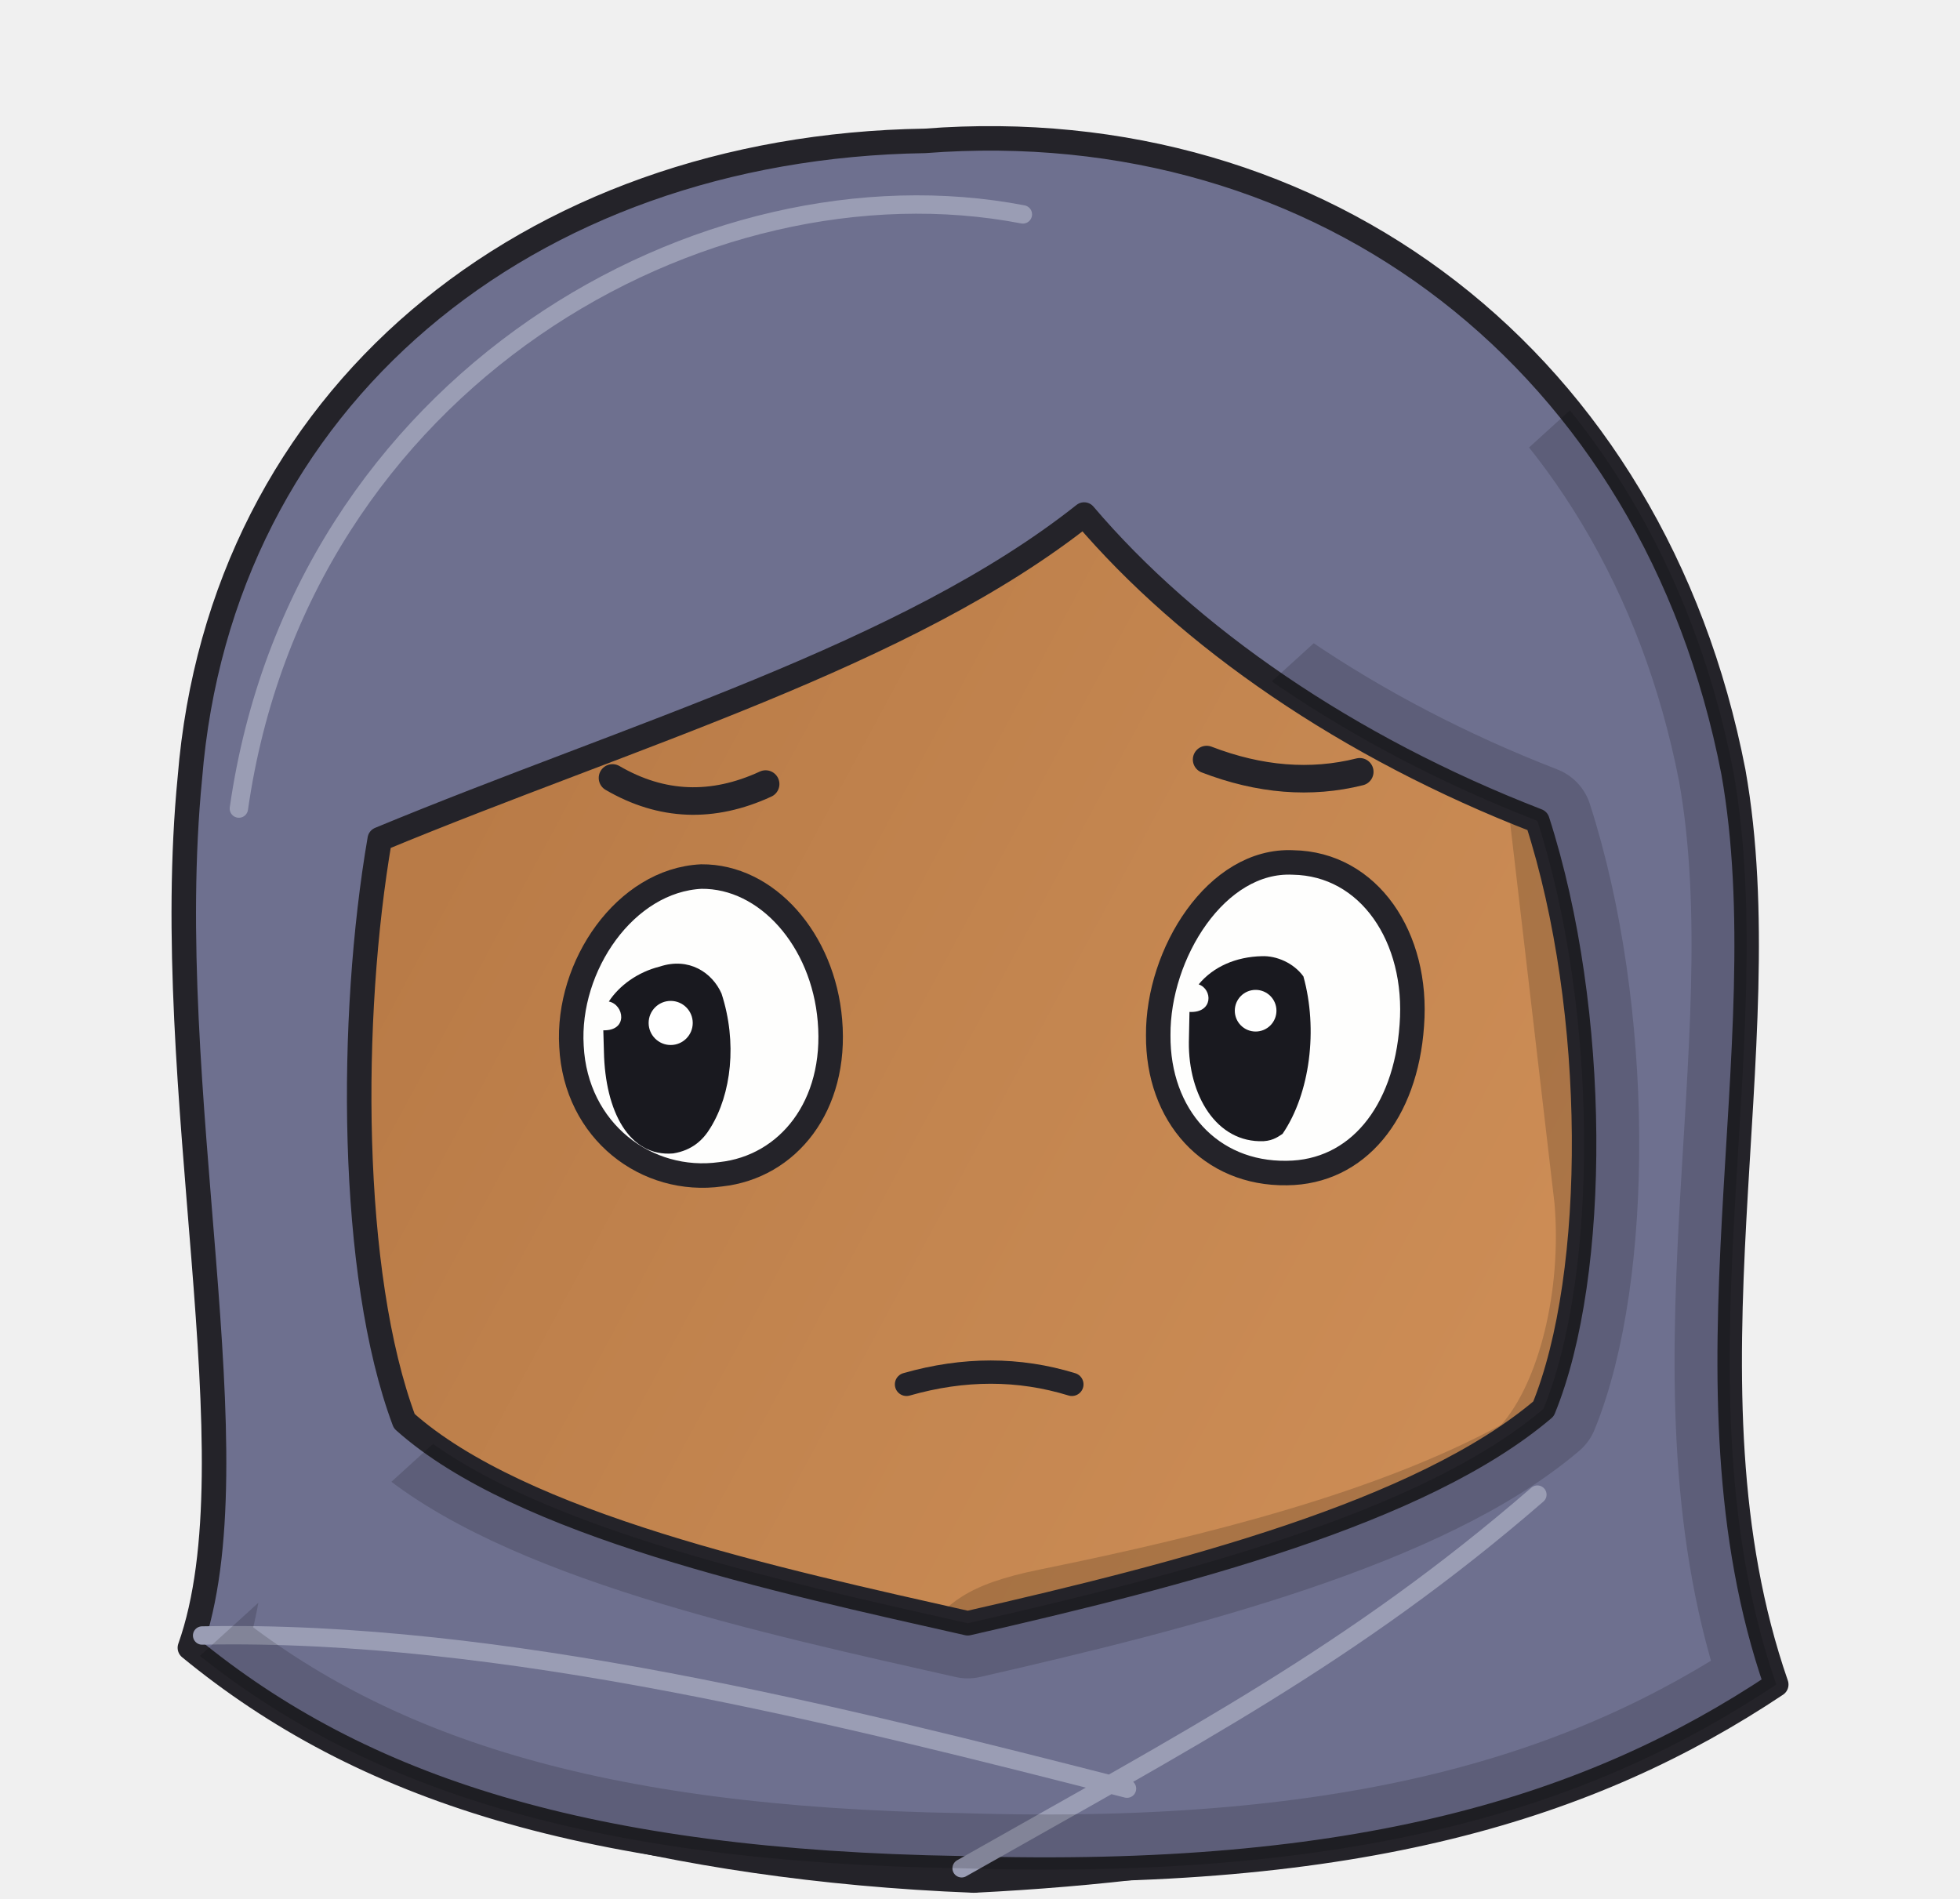
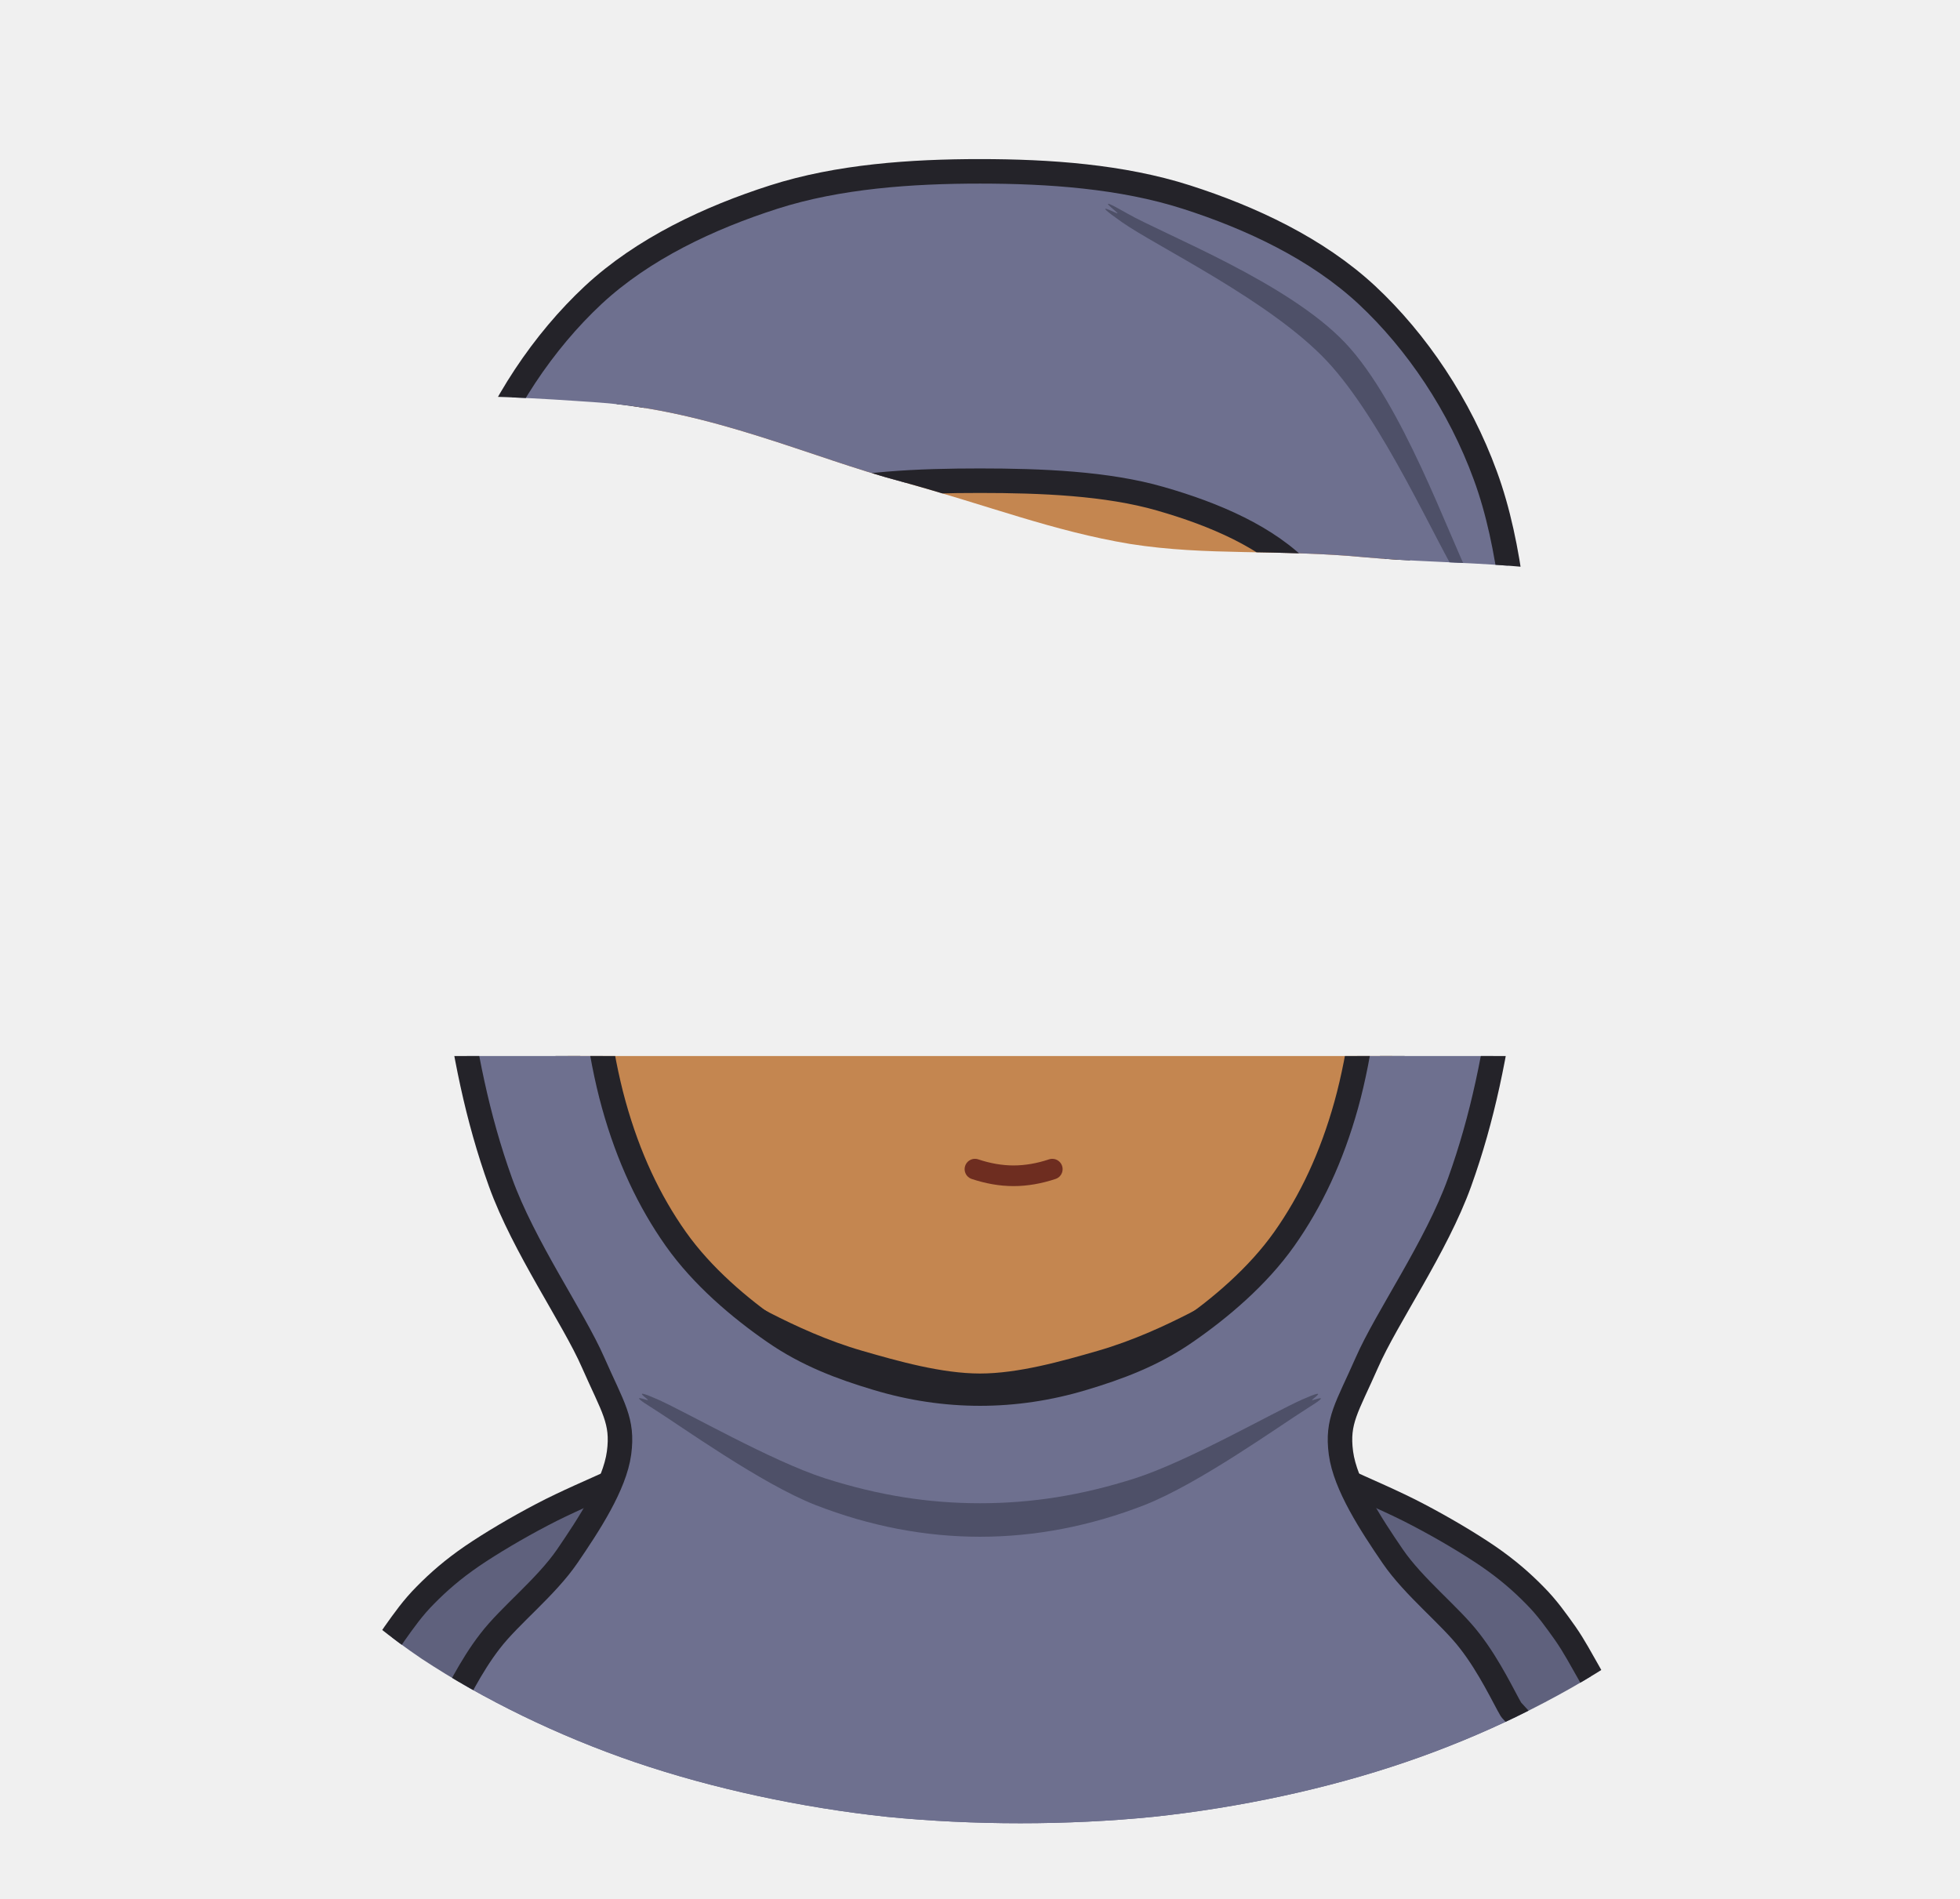
- <svg xmlns="http://www.w3.org/2000/svg" viewBox="0 0 320 310" fill="none" stroke="#242329" stroke-width="4" stroke-linecap="round" stroke-linejoin="round" role="img" aria-labelledby="hijab-reflective-title hijab-reflective-description">
+ <svg xmlns="http://www.w3.org/2000/svg" viewBox="0 0 320 310" width="320" height="310">
  <defs>
-     <linearGradient id="hijab-reflective-skin" x1="84" y1="144" x2="251" y2="234" gradientUnits="userSpaceOnUse">
-       <stop stop-color="#B97B47" />
-       <stop offset=".55" stop-color="#C48650" />
-       <stop offset="1" stop-color="#CC8C55" />
-     </linearGradient>
-     <linearGradient id="hijab-reflective-hair" x1="151" y1="43" x2="158" y2="133" gradientUnits="userSpaceOnUse">
-       <stop stop-color="#493225" />
-       <stop offset=".5" stop-color="#533B2B" />
-       <stop offset="1" stop-color="#33251E" />
-     </linearGradient>
-     <linearGradient id="hijab-reflective-mint" x1="155" y1="20" x2="162" y2="216" gradientUnits="userSpaceOnUse">
-       <stop stop-color="#B5F3D6" />
-       <stop offset=".55" stop-color="#AEF0D2" />
-       <stop offset="1" stop-color="#ABEDCF" />
-     </linearGradient>
-     <linearGradient id="hijab-reflective-ear-cushion" x1="35" y1="147" x2="62" y2="200" gradientUnits="userSpaceOnUse">
-       <stop stop-color="#309775" />
-       <stop offset="1" stop-color="#349778" />
-     </linearGradient>
-     <linearGradient id="hijab-reflective-collar-fabric" x1="99" y1="244" x2="112" y2="301" gradientUnits="userSpaceOnUse">
-       <stop stop-color="#18344F" />
-       <stop offset="1" stop-color="#1D3959" />
-     </linearGradient>
-     <clipPath id="hijab-reflective-hair-boundary">
-       <path d="M60.5 131.2C68.5 80.1 106.6 44 158.6 44.3C210.7 44.5 247.6 79.4 255.4 131.1C251.6 116.7 232 107 212.6 106.6C195.2 105.5 177.9 111 158.3 113.8C139 117 119.2 116.9 99.2 118.3C82 119.7 69.5 124.2 60.5 131.2Z" />
+     <clipPath id="cd21b">
+       <rect x="-4000" y="-4000" width="9000" height="9000" />
    </clipPath>
-     <clipPath id="hijab-reflective-head-clip">
-       <path d="M61 130.5C63 83 104 44 159 44C212 44 252 82 255 129L263.8 204.5C265 218.8 261.2 233.7 255.1 240.6C235 251.5 207.9 258.5 179.9 264.2C167.5 266.7 164.8 269.8 160.3 275C158.7 277.4 156.1 277.2 154.1 275C150.9 271 147 267.3 135.3 264.8C101.9 257.7 76.3 250.6 58.4 241.8C50.3 237.4 48.8 227.7 48.1 214.7L50.5 155Z" />
+     <clipPath id="cd21cr">
+       <path d="M1044.80 682.24C1053.33 632.62 1034.06 557.73 1001.82 515.38C969.27 472.72 901.33 445.23 850.77 427.53C800.21 409.84 743.96 412.68 698.45 408.57C652.63 404.15 616.92 407.94 577.11 401.62C537.29 394.98 505.06 382.03 459.55 369.70C414.05 357.69 361.90 333.05 303.76 328.94C245.61 324.83 166.61 320.09 110.04 344.42C53.48 368.75 -14.46 419.63 -36.27 475.25C-58.07 531.18 -42.27 623.14 -20.78 679.39C0.39 735.96 65.17 777.04 91.08 814.01C116.68 850.67 113.52 873.74 134.06 900.28C154.60 926.83 182.09 952.74 213.38 973.91C244.98 994.77 283.22 1013.41 323.03 1027.00C362.85 1040.59 408.04 1050.39 452.28 1055.13C496.52 1059.55 544.87 1059.55 589.11 1055.13C633.36 1050.39 678.55 1040.59 718.36 1027.00C758.18 1013.41 796.42 994.77 828.02 973.91C859.30 952.74 886.80 926.83 907.34 900.28C927.88 873.74 927.88 850.35 950.63 814.01C973.70 777.67 1036.27 732.17 1044.80 682.24Z" />
+       <path d="M-631.98 -820.90L1631.98 -820.90L1631.98 664.50L-631.98 664.50Z" />
    </clipPath>
-     <clipPath id="hijab-reflective-confident-eyes">
-       <path d="M90 158L238 148L238 199L90 199Z" />
+     <clipPath id="cd21s">
+       <path d="M500 917.1L616.5 850.9C621.8 853.2 636.8 859.1 648.3 864.2C659.7 869.3 672.5 875.4 685.3 881.4C698.1 887.3 712.5 893.3 725 899.9C737.6 906.5 750.8 914.3 760.8 921.1C770.7 927.9 778 934.3 784.6 941C791.2 947.6 795.8 954.2 800.5 960.8C805.1 967.4 808.6 974.1 812.4 980.7C816.1 987.2 821.2 996.8 823 1000C838 1030 872 1085 905 1200L95 1200C128 1085 162 1030 177 1000C178.8 996.8 183.9 987.2 187.6 980.7C191.4 974.1 194.9 967.4 199.5 960.8C204.2 954.2 208.8 947.6 215.4 941C222 934.3 229.3 927.9 239.2 921.1C249.2 914.3 262.4 906.5 275 899.9C287.5 893.3 301.9 887.3 314.7 881.4C327.5 875.4 340.3 869.3 351.7 864.2C363.2 859.1 378.2 853.2 383.5 850.9L500 917.1Z" fill="#5F617D" stroke="#242329" stroke-width="12.58" stroke-linejoin="round" stroke-linecap="round" transform="translate(500 1014) scale(0.86) translate(-500 -1000)" />
+       <path d="M378.2 858.9C378.7 854.5 378.7 839.9 380.9 832.4C383.1 824.9 389.7 817 391.5 813.9C395 817 404.7 826.2 412.6 832.4C420.6 838.6 430.3 845.2 439.1 850.9C447.9 856.7 457.2 862 465.6 866.8C474 871.7 485.4 877.9 489.4 880.1C489.9 886.2 491.6 911 492.1 917.1C484.6 914 461.2 905.7 447.1 898.6C432.9 891.5 418.8 881.4 407.3 874.8C395.9 868.2 383.1 861.5 378.2 858.9ZM621.8 858.9C621.3 854.5 621.3 839.9 619.1 832.4C616.9 824.9 610.3 817 608.5 813.9C605 817 595.3 826.2 587.4 832.4C579.4 838.6 569.7 845.2 560.9 850.9C552.1 856.7 542.8 862 534.4 866.8C526 871.7 514.6 877.9 510.6 880.1C510.1 886.2 508.4 911 507.9 917.1C515.4 914 538.8 905.7 552.9 898.6C567.1 891.5 581.2 881.4 592.7 874.8C604.1 868.2 616.9 861.5 621.8 858.9Z" fill="#43455B" transform="translate(500 1014) scale(0.86) translate(-500 -1000)" />
+       <path d="M492.1 911.8L507.9 911.8L507.9 1000L492.1 1000Z" fill="#43455B" transform="translate(500 1014) scale(0.86) translate(-500 -1000)" />
    </clipPath>
-     <clipPath id="hijab-reflective-soft-lids">
-       <path d="M90 160Q114 149 139 157L139 199L90 199ZM185 157Q210 145 236 153L236 199L185 199Z" />
+     <clipPath id="cd21eL">
+       <ellipse cx="385.5" cy="569" rx="59.6" ry="60.9" />
    </clipPath>
-     <clipPath id="hijab-reflective-fin-half">
-       <path d="M330 0H420V420H0V300Z" />
+     <clipPath id="cd21eR">
+       <ellipse cx="614.5" cy="569" rx="59.6" ry="60.9" />
    </clipPath>
-     <clipPath id="hijab-reflective-fin-collar-front">
-       <path d="M156 271C191 267 228 257 259 245L267 281C237 298 199 305 159 307Z" />
+     <filter id="cd21bl" x="-60%" y="-90%" width="220%" height="280%">
+       <feGaussianBlur stdDeviation="15" />
+     </filter>
+     <clipPath id="cd21eo">
+       <path d="M-1000 -1000H2000V2000H-1000Z" />
    </clipPath>
-     <clipPath id="hijab-reflective-fin-hat">
-       <path d="M31 269C42 238 26 178 31 127C36 65 86 24 151 23C216 18 270 59 283 126C291 171 273 226 290 275C260 295 222 307 157 305C96 304 59 292 31 269ZM62 137C57 166 57 208 66 232C85 249 127 258 158 265C193 257 232 247 252 230C261 208 261 165 251 134C220 122 194 104 177 84C148 107 103 120 62 137Z" />
+     <clipPath id="cd21ck">
+       <ellipse cx="385.5" cy="561.1" rx="66.5" ry="65.2" />
+       <ellipse cx="385.5" cy="569" rx="62.6" ry="63.9" />
+       <ellipse cx="614.5" cy="561.1" rx="66.5" ry="65.2" />
+       <ellipse cx="614.5" cy="569" rx="62.6" ry="63.9" />
+     </clipPath>
+     <clipPath id="cd21pa" transform="scale(2.70416) translate(24.9 95.88)">
+       <path d="M333.3 178.0C336.0 162.3 329.8 138.4 319.6 125.0C309.2 111.4 287.6 102.7 271.6 97.0C255.5 91.4 237.6 92.3 223.1 91.0C208.5 89.6 197.2 90.8 184.5 88.8C171.9 86.7 161.6 82.6 147.1 78.6C132.7 74.8 116.1 67.0 97.6 65.7C79.1 64.4 54.0 62.9 36.0 70.6C18.0 78.3 -3.6 94.5 -10.5 112.2C-17.5 130.0 -12.5 159.2 -5.6 177.1C1.1 195.1 21.7 208.2 30.0 219.9C38.1 231.6 37.1 238.9 43.6 247.4C50.2 255.8 58.9 264.1 68.8 270.8C78.9 277.4 91.1 283.4 103.7 287.7C116.4 292.0 130.8 295.1 144.8 296.6C158.9 298.0 174.3 298.0 188.3 296.6C202.4 295.1 216.8 292.0 229.4 287.7C242.1 283.4 254.3 277.4 264.3 270.8C274.3 264.1 283.0 255.8 289.5 247.4C296.1 238.9 296.1 231.5 303.3 219.9C310.6 208.4 330.5 193.9 333.3 178.0Z" />
+       <path d="M-200 -300L520 -300L520 172.4L-200 172.4Z" />
    </clipPath>
  </defs>
-   <g id="hijab-reflective-head">
-     <path d="M61 130.5C63 83 104 44 159 44C212 44 252 82 255 129L263.8 204.5C265 218.8 261.2 233.7 255.1 240.6C235 251.5 207.9 258.5 179.9 264.2C167.5 266.7 164.8 269.8 160.3 275C158.7 277.4 156.1 277.2 154.1 275C150.9 271 147 267.3 135.3 264.8C101.9 257.7 76.3 250.6 58.4 241.8C50.3 237.4 48.8 227.7 48.1 214.7L50.5 155Z" fill="url(#hijab-reflective-skin)" stroke-width="4.6" />
-   </g>
-   <g clip-path="url(#hijab-reflective-head-clip)" stroke="none">
-     <path d="M61 130.5C63 83 104 44 159 44C212 44 252 82 255 129L263.8 204.5C265 218.8 261.2 233.7 255.1 240.6C235 251.5 207.9 258.5 179.9 264.2C167.5 266.7 164.8 269.8 160.3 275C158.7 277.4 156.1 277.2 154.1 275C150.9 271 147 267.3 135.3 264.8C101.9 257.7 76.3 250.6 58.4 241.8C50.3 237.4 48.8 227.7 48.1 214.7L50.5 155Z" fill="#000000" fill-opacity=".16" />
-     <path d="M61 130.5C63 83 104 44 159 44C212 44 252 82 255 129L263.8 204.5C265 218.8 261.2 233.7 255.1 240.6C235 251.5 207.9 258.5 179.9 264.2C167.5 266.7 164.8 269.8 160.3 275C158.7 277.4 156.1 277.2 154.1 275C150.9 271 147 267.3 135.3 264.8C101.9 257.7 76.3 250.6 58.4 241.8C50.3 237.4 48.8 227.7 48.1 214.7L50.5 155Z" transform="translate(-10 -8)" fill="url(#hijab-reflective-skin)" />
-   </g>
-   <path d="M61 130.5C63 83 104 44 159 44C212 44 252 82 255 129L263.8 204.5C265 218.8 261.2 233.7 255.1 240.6C235 251.5 207.9 258.5 179.9 264.2C167.5 266.7 164.8 269.8 160.3 275C158.7 277.4 156.1 277.2 154.1 275C150.9 271 147 267.3 135.3 264.8C101.9 257.7 76.3 250.6 58.4 241.8C50.3 237.4 48.8 227.7 48.1 214.7L50.5 155Z" fill="none" stroke-width="4.6" />
-   <g id="hijab-reflective-collar">
-     <path d="M53 246C94 264 128 267 156 271L159 307C108 305 70 293 47 280Z" fill="#FAF5E9" stroke-width="4" />
-     <path d="M156 271C191 267 228 257 259 245L267 281C237 298 199 305 159 307Z" fill="#FAF5E9" stroke-width="4" />
-     <circle cx="177" cy="289" r="4" fill="#B1A289" />
-   </g>
-   <g clip-path="url(#hijab-reflective-fin-collar-front)">
-     <g clip-path="url(#hijab-reflective-fin-half)">
-       <path d="M156 271C191 267 228 257 259 245L267 281C237 298 199 305 159 307Z" fill="none" stroke="#000000" stroke-opacity=".16" stroke-width="18" />
-     </g>
-   </g>
-   <g id="hijab-reflective-expression-reflective">
-     <g id="hijab-reflective-eyebrows">
-       <path d="M100 127Q112 134 125 128" fill="none" stroke-width="4.5" />
-       <path d="M197 124Q210 129 222 126" fill="none" stroke-width="4.5" />
-     </g>
-     <g id="hijab-reflective-eyes">
-       <path id="hijab-reflective-eye-white-left" d="M114.5 143.1C125.2 143 134.4 153.4 135.5 166.6C136.7 180.6 128.6 190.5 117.7 191.7C105.6 193.4 94 184.7 93.3 170.8C92.5 157.7 102.1 143.7 114.5 143.1Z" fill="#FEFEFD" stroke-width="4" />
-       <g transform="translate(-16 4)">
-         <path d="M123.7 153.8C128.5 152.2 132.3 154.8 133.8 158.2C136.4 166.2 135.4 174.6 132 180.1C130.8 182.1 129 183.8 125.9 184.3C118.7 184.9 114.8 177.4 114.6 167.7L114.5 164.2C118.6 164.3 117.9 160 115.4 159.5C117.1 156.9 120.1 154.7 123.7 153.8Z" fill="#19191F" stroke="none" />
-         <circle cx="125.5" cy="163" r="3.6" fill="#FFFFFF" stroke="none" />
-       </g>
-       <path id="hijab-reflective-eye-white-right" d="M211.1 140.8C223.5 141 231.6 153 230.5 167.4C229.5 181.7 221.6 191.4 210.1 191.5C197.6 191.7 189 182.1 189.1 169C189 155.7 198.6 140.2 211.1 140.8Z" fill="#FEFEFD" stroke-width="4" />
-       <g transform="translate(-16 4)">
-         <path d="M222 152.1C224.4 152 227.2 153.2 228.8 155.4C231.2 164 229.9 174.5 225.4 181.1C224.9 181.4 224 182.2 222.3 182.3C214.6 182.6 210 174.8 210.1 166.1L210.2 161.2C214.1 161.4 214 157.5 211.7 156.7C214.1 153.8 217.8 152.2 222 152.1Z" fill="#19191F" stroke="none" />
-         <circle cx="221" cy="161" r="3.4" fill="#FFFFFF" stroke="none" />
+   <g transform="translate(-24.9 -95.88) scale(0.3698)" clip-path="url(#cd21pa)">
+     <g clip-path="url(#cd21b)">
+       <g transform="translate(500 1014) scale(0.86) translate(-500 -1000)">
+         <g clip-path="url(#cd21cr)">
+           <g transform="translate(0 0.06)">
+             <path d="M500 800.6C525.6 800.6 558.7 802.4 576.8 804.6C594.9 806.8 601.5 805.3 608.5 813.9C615.6 822.5 619.6 843.4 619.1 856.2C618.7 869 625.8 880.5 605.9 890.7C586 900.8 535.3 917.1 500 917.1C464.7 917.1 414 900.8 394.1 890.7C374.2 880.5 381.3 869 380.9 856.2C380.4 843.4 384.4 822.5 391.5 813.9C398.5 805.3 405.1 806.8 423.2 804.6C441.3 802.4 474.4 800.6 500 800.6Z" fill="#43455B" stroke="#242329" stroke-width="12.58" stroke-linejoin="round" stroke-linecap="round" />
+           </g>
+         </g>
+         <g clip-path="url(#cd21cr)">
+           <g transform="translate(0 0.06)">
+             <path d="M407.3 768.9L407.3 935.7Q407.3 967.4 439.1 967.4L560.9 967.4Q592.7 967.4 592.7 935.7L592.7 768.9Z" fill="#C48650" stroke="#242329" stroke-width="12.58" stroke-linejoin="round" stroke-linecap="round" />
+             <defs>
+               <radialGradient id="cd21ns" gradientUnits="userSpaceOnUse" cx="0" cy="0" r="1" gradientTransform="translate(500 815) scale(170 58)">
+                 <stop offset="0" stop-color="#764e2b" stop-opacity="1" />
+                 <stop offset="0.6" stop-color="#764e2b" stop-opacity="1" />
+                 <stop offset="0.97" stop-color="#764e2b" stop-opacity="0" />
+               </radialGradient>
+             </defs>
+             <rect x="412.6" y="768.9" width="174.8" height="166" fill="url(#cd21ns)" />
+           </g>
+         </g>
+         <g transform="matrix(1 0.0001 -0.0001 1 0.08335 0.01754)">
+           <path d="M500 255.3C526.5 255.3 554.7 258.6 579.4 265.9C604.1 273.2 628.8 284 648.3 299C667.7 314 684.4 334.9 695.9 355.9C707.4 376.8 712.9 400 717.1 424.7C721.3 449.4 720.8 475.5 721.1 504.1C721.3 532.8 720 570.3 718.4 596.8C716.9 623.3 714.2 645.3 711.8 663C709.4 680.6 708.9 689.5 703.8 702.7C698.8 715.9 688.2 732.5 681.3 742.4C674.5 752.3 669.8 755.6 662.8 762.3C655.9 768.9 648.4 775.5 639.7 782.1C630.9 788.7 623.4 795.4 610.5 802C597.6 808.6 580.6 816.5 562.2 821.8C543.8 827.1 520.7 833.7 500 833.7C479.3 833.7 456.2 827.1 437.8 821.8C419.4 816.5 402.4 808.6 389.5 802C376.6 795.4 369.1 788.7 360.3 782.1C351.6 775.5 344.1 768.9 337.2 762.3C330.2 755.6 325.5 752.3 318.7 742.4C311.8 732.5 301.2 715.9 296.2 702.7C291.1 689.5 290.6 680.6 288.2 663C285.8 645.3 283.1 623.3 281.6 596.8C280 570.3 278.7 532.8 278.9 504.1C279.2 475.5 278.7 449.4 282.9 424.7C287.1 400 292.6 376.8 304.1 355.9C315.6 334.9 332.3 314 351.7 299C371.2 284 395.9 273.2 420.6 265.9C445.3 258.6 473.5 255.3 500 255.3Z" fill="#C48650" data-sk="1" stroke="#242329" stroke-width="12.58" stroke-linejoin="round" stroke-linecap="round" />
+         </g>
+         <g clip-path="url(#cd21cr)">
+           <g transform="translate(0 0.13)">
+             <path d="M500 917.1L616.5 850.9C621.8 853.2 636.8 859.1 648.3 864.2C659.7 869.3 672.5 875.4 685.3 881.4C698.1 887.3 712.5 893.3 725 899.9C737.6 906.5 750.8 914.3 760.8 921.1C770.7 927.9 778 934.3 784.6 941C791.2 947.6 795.8 954.2 800.5 960.8C805.1 967.4 808.6 974.1 812.4 980.7C816.1 987.2 821.2 996.8 823 1000C838 1030 872 1085 905 1200L95 1200C128 1085 162 1030 177 1000C178.8 996.8 183.9 987.2 187.6 980.7C191.4 974.1 194.9 967.4 199.5 960.8C204.2 954.2 208.8 947.6 215.4 941C222 934.3 229.3 927.9 239.2 921.1C249.2 914.3 262.4 906.5 275 899.9C287.5 893.3 301.9 887.3 314.7 881.4C327.5 875.4 340.3 869.3 351.7 864.2C363.2 859.1 378.2 853.2 383.5 850.9L500 917.1Z" fill="#5F617D" stroke="#242329" stroke-width="12.58" stroke-linejoin="round" stroke-linecap="round" />
+             <path d="M378.2 858.9C378.7 854.5 378.7 839.9 380.9 832.4C383.1 824.9 389.7 817 391.5 813.9C395 817 404.7 826.2 412.6 832.4C420.6 838.6 430.3 845.2 439.1 850.9C447.9 856.7 457.2 862 465.6 866.8C474 871.7 485.4 877.9 489.4 880.1C489.9 886.2 491.6 911 492.1 917.1C484.6 914 461.2 905.7 447.1 898.6C432.9 891.5 418.8 881.4 407.3 874.8C395.9 868.2 383.1 861.5 378.2 858.9ZM621.8 858.9C621.3 854.5 621.3 839.9 619.1 832.4C616.9 824.9 610.3 817 608.5 813.9C605 817 595.3 826.2 587.4 832.4C579.4 838.6 569.7 845.2 560.9 850.9C552.1 856.7 542.8 862 534.4 866.8C526 871.7 514.6 877.9 510.6 880.1C510.1 886.2 508.4 911 507.9 917.1C515.4 914 538.8 905.7 552.9 898.6C567.1 891.5 581.2 881.4 592.7 874.8C604.1 868.2 616.9 861.5 621.8 858.9Z" fill="#43455B" />
+             <path d="M492.1 911.8L507.9 911.8L507.9 1000L492.1 1000Z" fill="#43455B" />
+           </g>
+         </g>
+         <g transform="matrix(1 0.0001 -0.0001 1 0.08335 0.01754)">
+           <g filter="url(#cd21bl)">
+             <ellipse cx="330.6" cy="668.3" rx="35.7" ry="19.9" fill="#D07548" opacity="0.000" transform="matrix(0.4 0 0 0.4 198.36 400.98)" />
+           </g>
+           <g filter="url(#cd21bl)">
+             <ellipse cx="669.4" cy="668.3" rx="35.7" ry="19.9" fill="#D07548" opacity="0.000" transform="matrix(0.4 0 0 0.4 401.64 400.98)" />
+           </g>
+         </g>
+         <g transform="matrix(1 0.0001 -0.0001 1 0.08335 0.01754)">
+           <g clip-path="url(#cd21eo)" display="inline">
+             <g>
+               <ellipse cx="385.5" cy="561.1" rx="63.5" ry="62.2" fill="#523027" />
+               <ellipse cx="385.5" cy="569" rx="59.6" ry="60.9" fill="#FDFCFA" />
+               <g clip-path="url(#cd21eL)">
+                 <g transform="translate(0.00 0.00)">
+                   <ellipse cx="397.4" cy="573.6" rx="38.4" ry="44.3" fill="#050404" />
+                   <circle cx="381.5" cy="552.5" r="11.3" fill="#FDFCFA" />
+                   <circle cx="416.6" cy="590.8" r="5.8" fill="#FDFCFA" />
+                 </g>
+               </g>
+             </g>
+             <g>
+               <ellipse cx="614.5" cy="561.1" rx="63.5" ry="62.2" fill="#523027" />
+               <ellipse cx="614.5" cy="569" rx="59.6" ry="60.9" fill="#FDFCFA" />
+               <g clip-path="url(#cd21eR)">
+                 <g transform="translate(0.00 0.00)">
+                   <ellipse cx="602.6" cy="573.6" rx="38.4" ry="44.3" fill="#050404" />
+                   <circle cx="586.7" cy="552.5" r="11.3" fill="#FDFCFA" />
+                   <circle cx="621.8" cy="590.8" r="5.8" fill="#FDFCFA" />
+                 </g>
+               </g>
+             </g>
+           </g>
+           <g clip-path="url(#cd21ck)">
+             <g>
+               <path d="M312.7 618C312.7 669.6 458.3 669.6 458.3 618Q385.5 596.8 312.7 618ZM541.7 618C541.7 669.6 687.3 669.6 687.3 618Q614.5 596.8 541.7 618Z" fill="#C48650" display="none" />
+             </g>
+           </g>
+           <path fill="none" stroke="#523027" stroke-linecap="round" stroke-linejoin="round" display="none" />
+           <path fill="none" stroke="#523027" stroke-width="30.4" stroke-linecap="round" stroke-linejoin="round" d="M341.2 475.0Q376.9 449.9 424.5 460.5M658.8 459.1Q623.1 435.3 575.5 447.2" transform="translate(0 0.00)" />
+           <g>
+             <path d="M480.1 587.5C464.3 604.7 456.3 631.2 468.2 645.8C478.8 657.7 505.3 656.4 522.5 645.8" fill="none" stroke="#905F34" stroke-width="11.9" stroke-linecap="round" stroke-linejoin="round" />
+           </g>
+           <path fill="#6E2D20" stroke="#6E2D20" stroke-linejoin="round" stroke-linecap="round" d="M497.4 722.5C504.0 724.7 510.6 725.9 517.2 725.9C523.8 725.9 530.5 724.7 537.1 722.5C530.5 724.7 523.8 725.9 517.2 725.9C510.6 725.9 504.0 724.7 497.4 722.5Z" stroke-width="10.60" />
+           <path fill="#FDFCFA" display="none" />
+           <g>
+             <path d="M469.6 731.4Q500 714.2 530.4 731.4Q500 745.1 469.6 731.4Z" fill="#D9604A" display="none" />
+           </g>
+         </g>
+         <g transform="matrix(1 0.0001 -0.0001 1 0.08335 0.01754)">
+           <path d="M772.7 1000L910 1150C760 1178 240 1178 90 1150L227.3 1000C230.8 994.1 238.3 977.9 248.5 964.8C258.6 951.6 277.2 937.2 288.2 921.1C299.2 905 312.5 884.7 314.7 868.2C316.9 851.6 311.6 845 301.4 821.8C291.3 798.7 265.7 762.3 253.8 729.2C241.9 696.1 235.3 663 230 623.3C224.7 583.6 220.3 533.7 222 490.9C223.8 448.1 227.3 402.7 240.6 366.5C253.8 330.3 275.9 297.6 301.4 273.8C327 250 361 234.1 394.1 223.5C427.2 212.9 464.7 210.3 500 210.3C535.3 210.3 572.8 212.9 605.9 223.5C639 234.1 673 250 698.6 273.8C724.1 297.6 746.2 330.3 759.4 366.5C772.7 402.7 776.2 448.1 778 490.9C779.7 533.7 775.3 583.6 770 623.3C764.7 663 758.1 696.1 746.2 729.2C734.3 762.3 708.7 798.7 698.6 821.8C688.4 845 683.1 851.6 685.3 868.2C687.5 884.7 700.8 905 711.8 921.1C722.8 937.2 741.4 951.6 751.5 964.8C761.7 977.9 769.2 994.1 772.7 1000ZM500 369.1C530.9 369.1 565.1 370.4 592.7 378.4C620.2 386.3 647.8 398 665.5 416.8C683.1 435.5 692.6 460.9 698.6 490.9C704.5 520.9 703 563.7 701.2 596.8C699.4 629.9 695.5 662.5 688 689.5C680.5 716.4 669.9 738.9 656.2 758.3C642.5 777.7 623.1 794 605.9 805.9C588.7 817.9 570.6 824.5 552.9 829.8C535.3 835.1 517.6 837.7 500 837.7C482.4 837.7 464.7 835.1 447.1 829.8C429.4 824.5 411.3 817.9 394.1 805.9C376.9 794 357.5 777.7 343.8 758.3C330.1 738.9 319.5 716.4 312 689.5C304.5 662.5 300.6 629.9 298.8 596.8C297 563.7 295.5 520.9 301.4 490.9C307.4 460.9 316.9 435.5 334.5 416.8C352.2 398 379.8 386.3 407.3 378.4C434.9 370.4 469.1 369.1 500 369.1Z" fill="#6E708F" fill-rule="evenodd" stroke="#242329" stroke-width="12.58" stroke-linejoin="round" stroke-linecap="round" />
+           <path d="M329.5 841C329.9 841.7 317.6 836.4 332 845.3C346.3 854.3 387.5 883.9 415.5 894.9C443.5 905.8 471.8 911.2 500 911.2C528.2 911.2 556.5 905.8 584.5 894.9C612.5 883.9 653.7 854.3 668 845.3C682.4 836.4 670.1 841.7 670.5 841C669.7 841 680.7 834 665.5 840.7C650.4 847.4 607.2 872.3 579.6 881.2C552 890 526.5 894 500 894C473.5 894 448 890 420.4 881.2C392.8 872.3 349.6 847.4 334.5 840.7C319.3 834 330.3 841 329.5 841ZM570.5 231.8C570.9 232.6 554.8 223.7 572.7 236.3C590.6 248.9 648.9 276.7 677.9 307.5C706.8 338.2 734.4 401.5 746.6 420.7C758.7 440 750.2 422.7 750.9 423.1C751 422.3 761.7 438.9 751.2 418.1C740.6 397.3 716.8 329.4 687.5 298.4C658.2 267.4 595 243 575.5 231.9C556.1 220.8 571.4 231.8 570.5 231.8Z" fill="#4E5068" />
+         </g>
      </g>
    </g>
-     <path d="M148 226Q162 222 175 226" fill="none" stroke-width="3.8" />
-   </g>
-   <g id="hijab-reflective-headgear">
-     <path d="M31 269C42 238 26 178 31 127C36 65 86 24 151 23C216 18 270 59 283 126C291 171 273 226 290 275C260 295 222 307 157 305C96 304 59 292 31 269ZM62 137C57 166 57 208 66 232C85 249 127 258 158 265C193 257 232 247 252 230C261 208 261 165 251 134C220 122 194 104 177 84C148 107 103 120 62 137Z" fill="#6E708F" stroke-width="4" fill-rule="evenodd" />
-     <path d="M33 267C82 266 137 280 184 292M251 244C221 270 194 284 157 305M39 132C49 62 115 25 167 35" fill="none" stroke-width="3" stroke="#9A9DB4" />
-   </g>
-   <g clip-path="url(#hijab-reflective-fin-hat)">
-     <g clip-path="url(#hijab-reflective-fin-half)">
-       <path d="M31 269C42 238 26 178 31 127C36 65 86 24 151 23C216 18 270 59 283 126C291 171 273 226 290 275C260 295 222 307 157 305C96 304 59 292 31 269ZM62 137C57 166 57 208 66 232C85 249 127 258 158 265C193 257 232 247 252 230C261 208 261 165 251 134C220 122 194 104 177 84C148 107 103 120 62 137Z" fill="none" stroke="#000000" stroke-opacity=".16" stroke-width="18" />
+     <g clip-path="url(#cd21b)">
+       <g transform="translate(0 0.00)" />
    </g>
  </g>
</svg>
